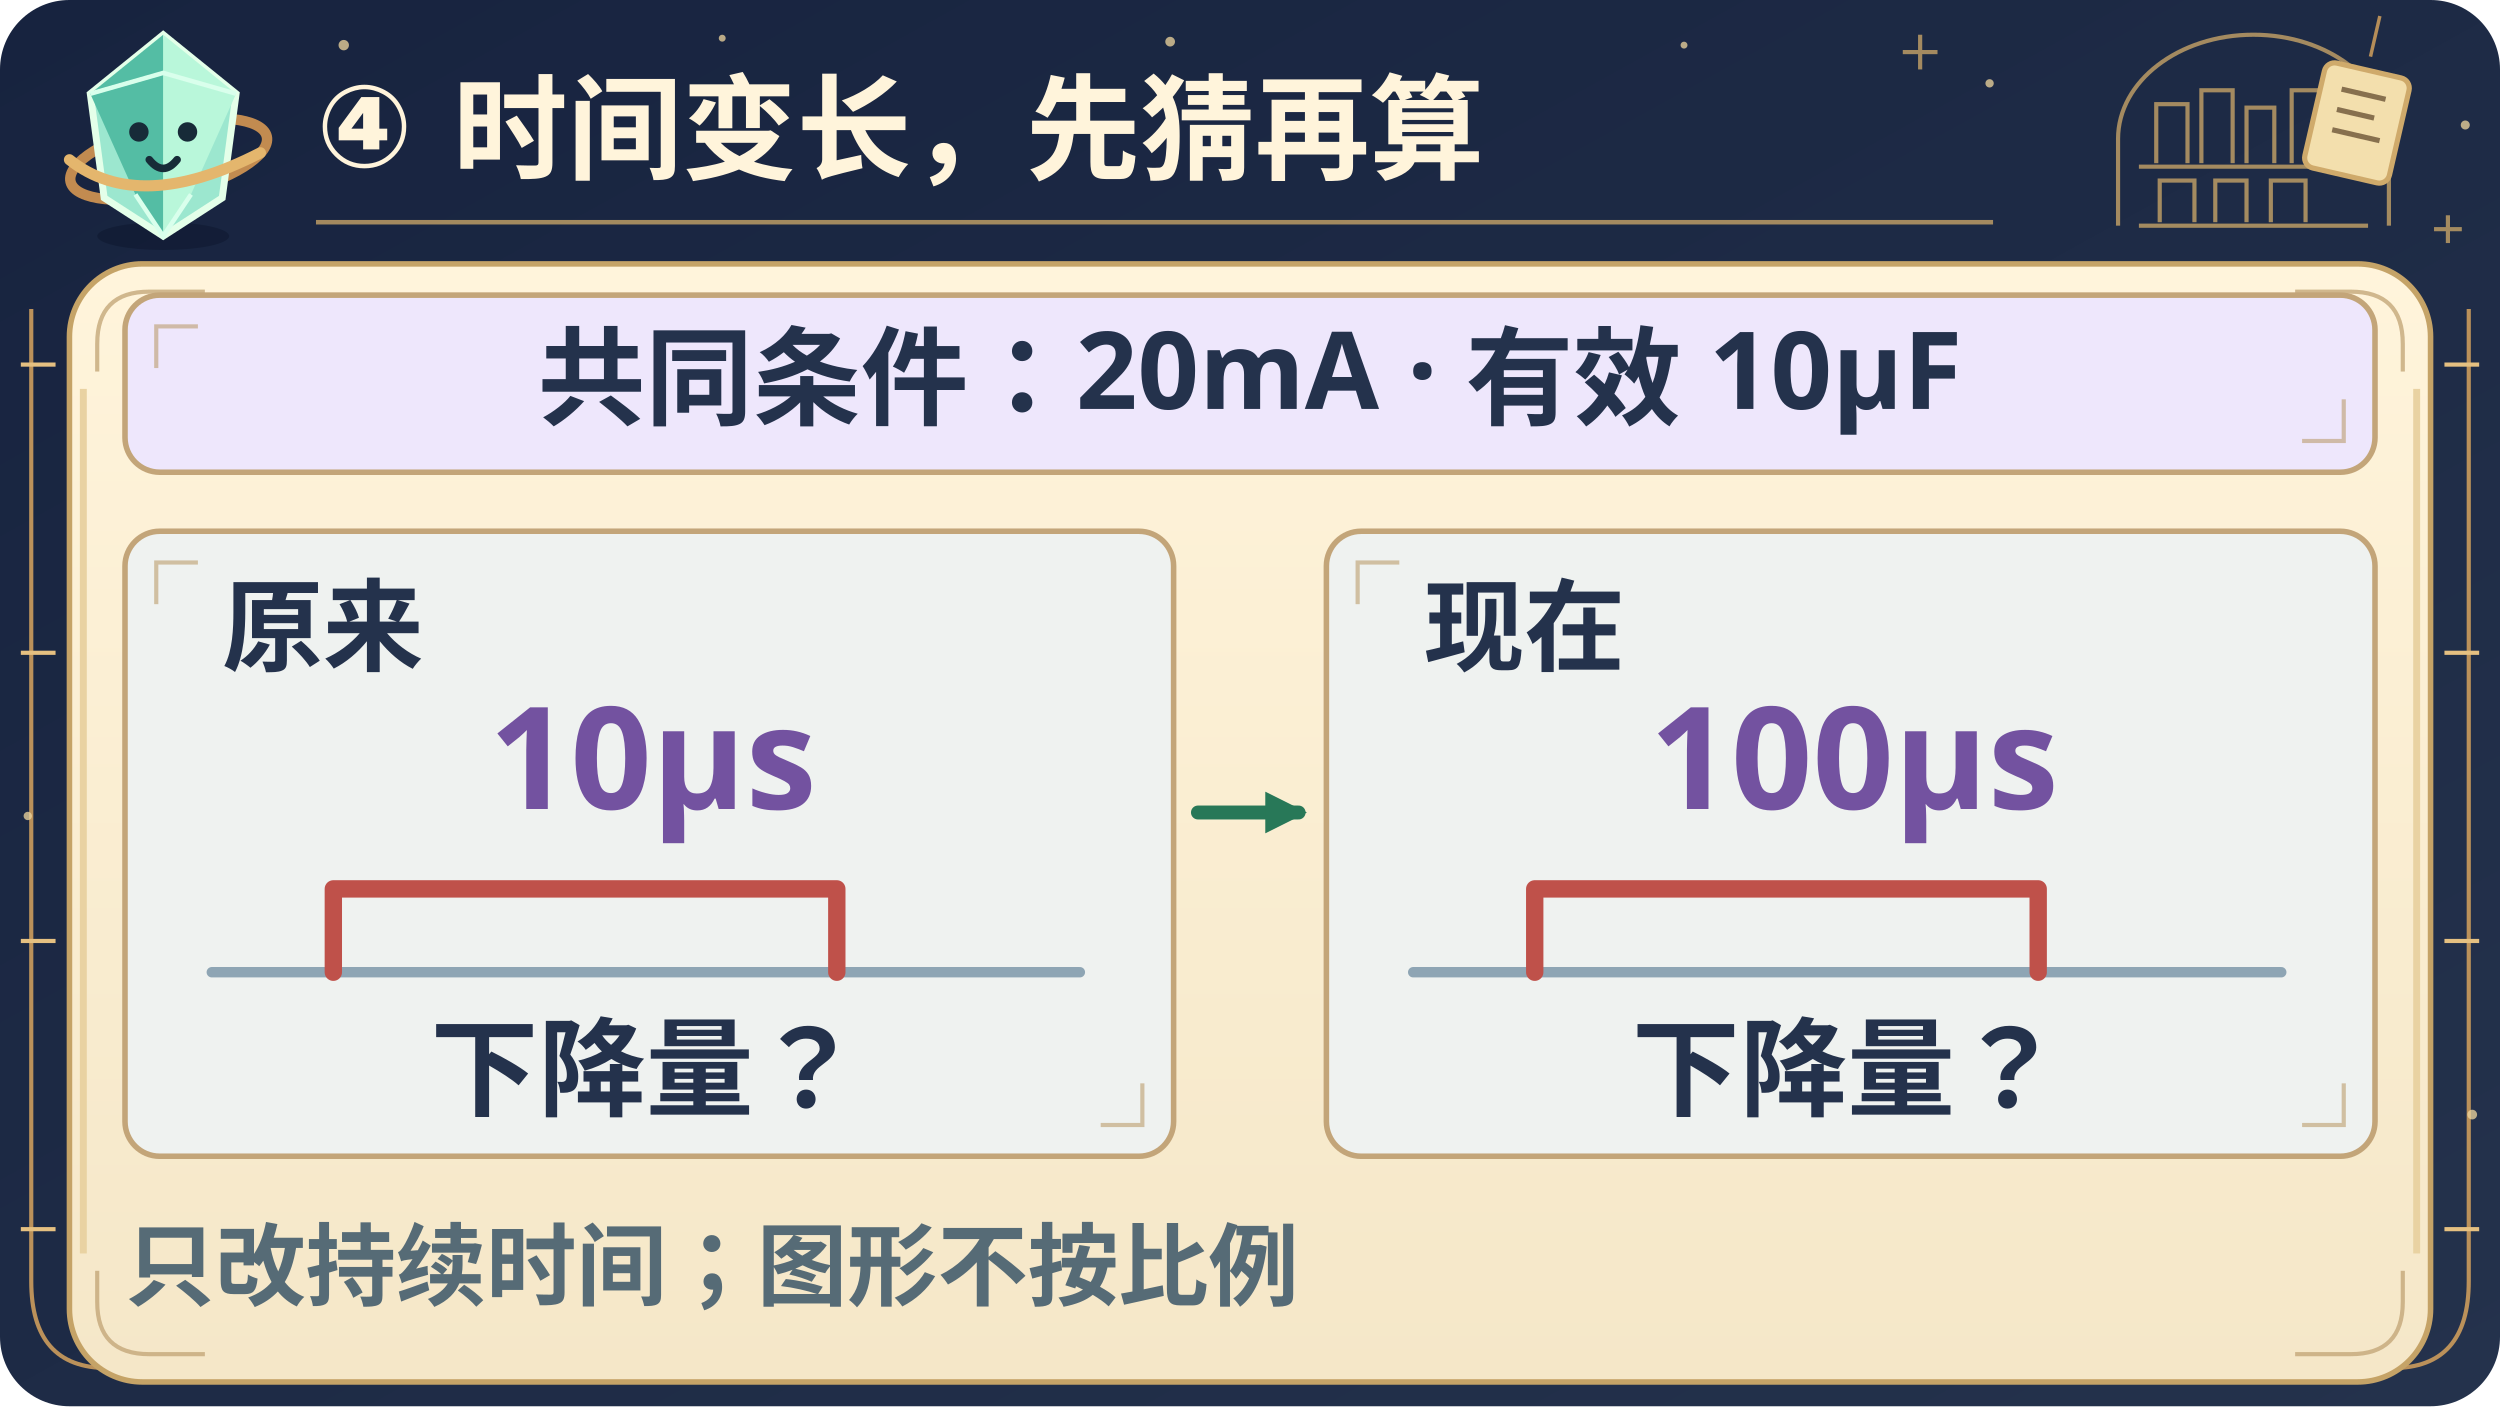
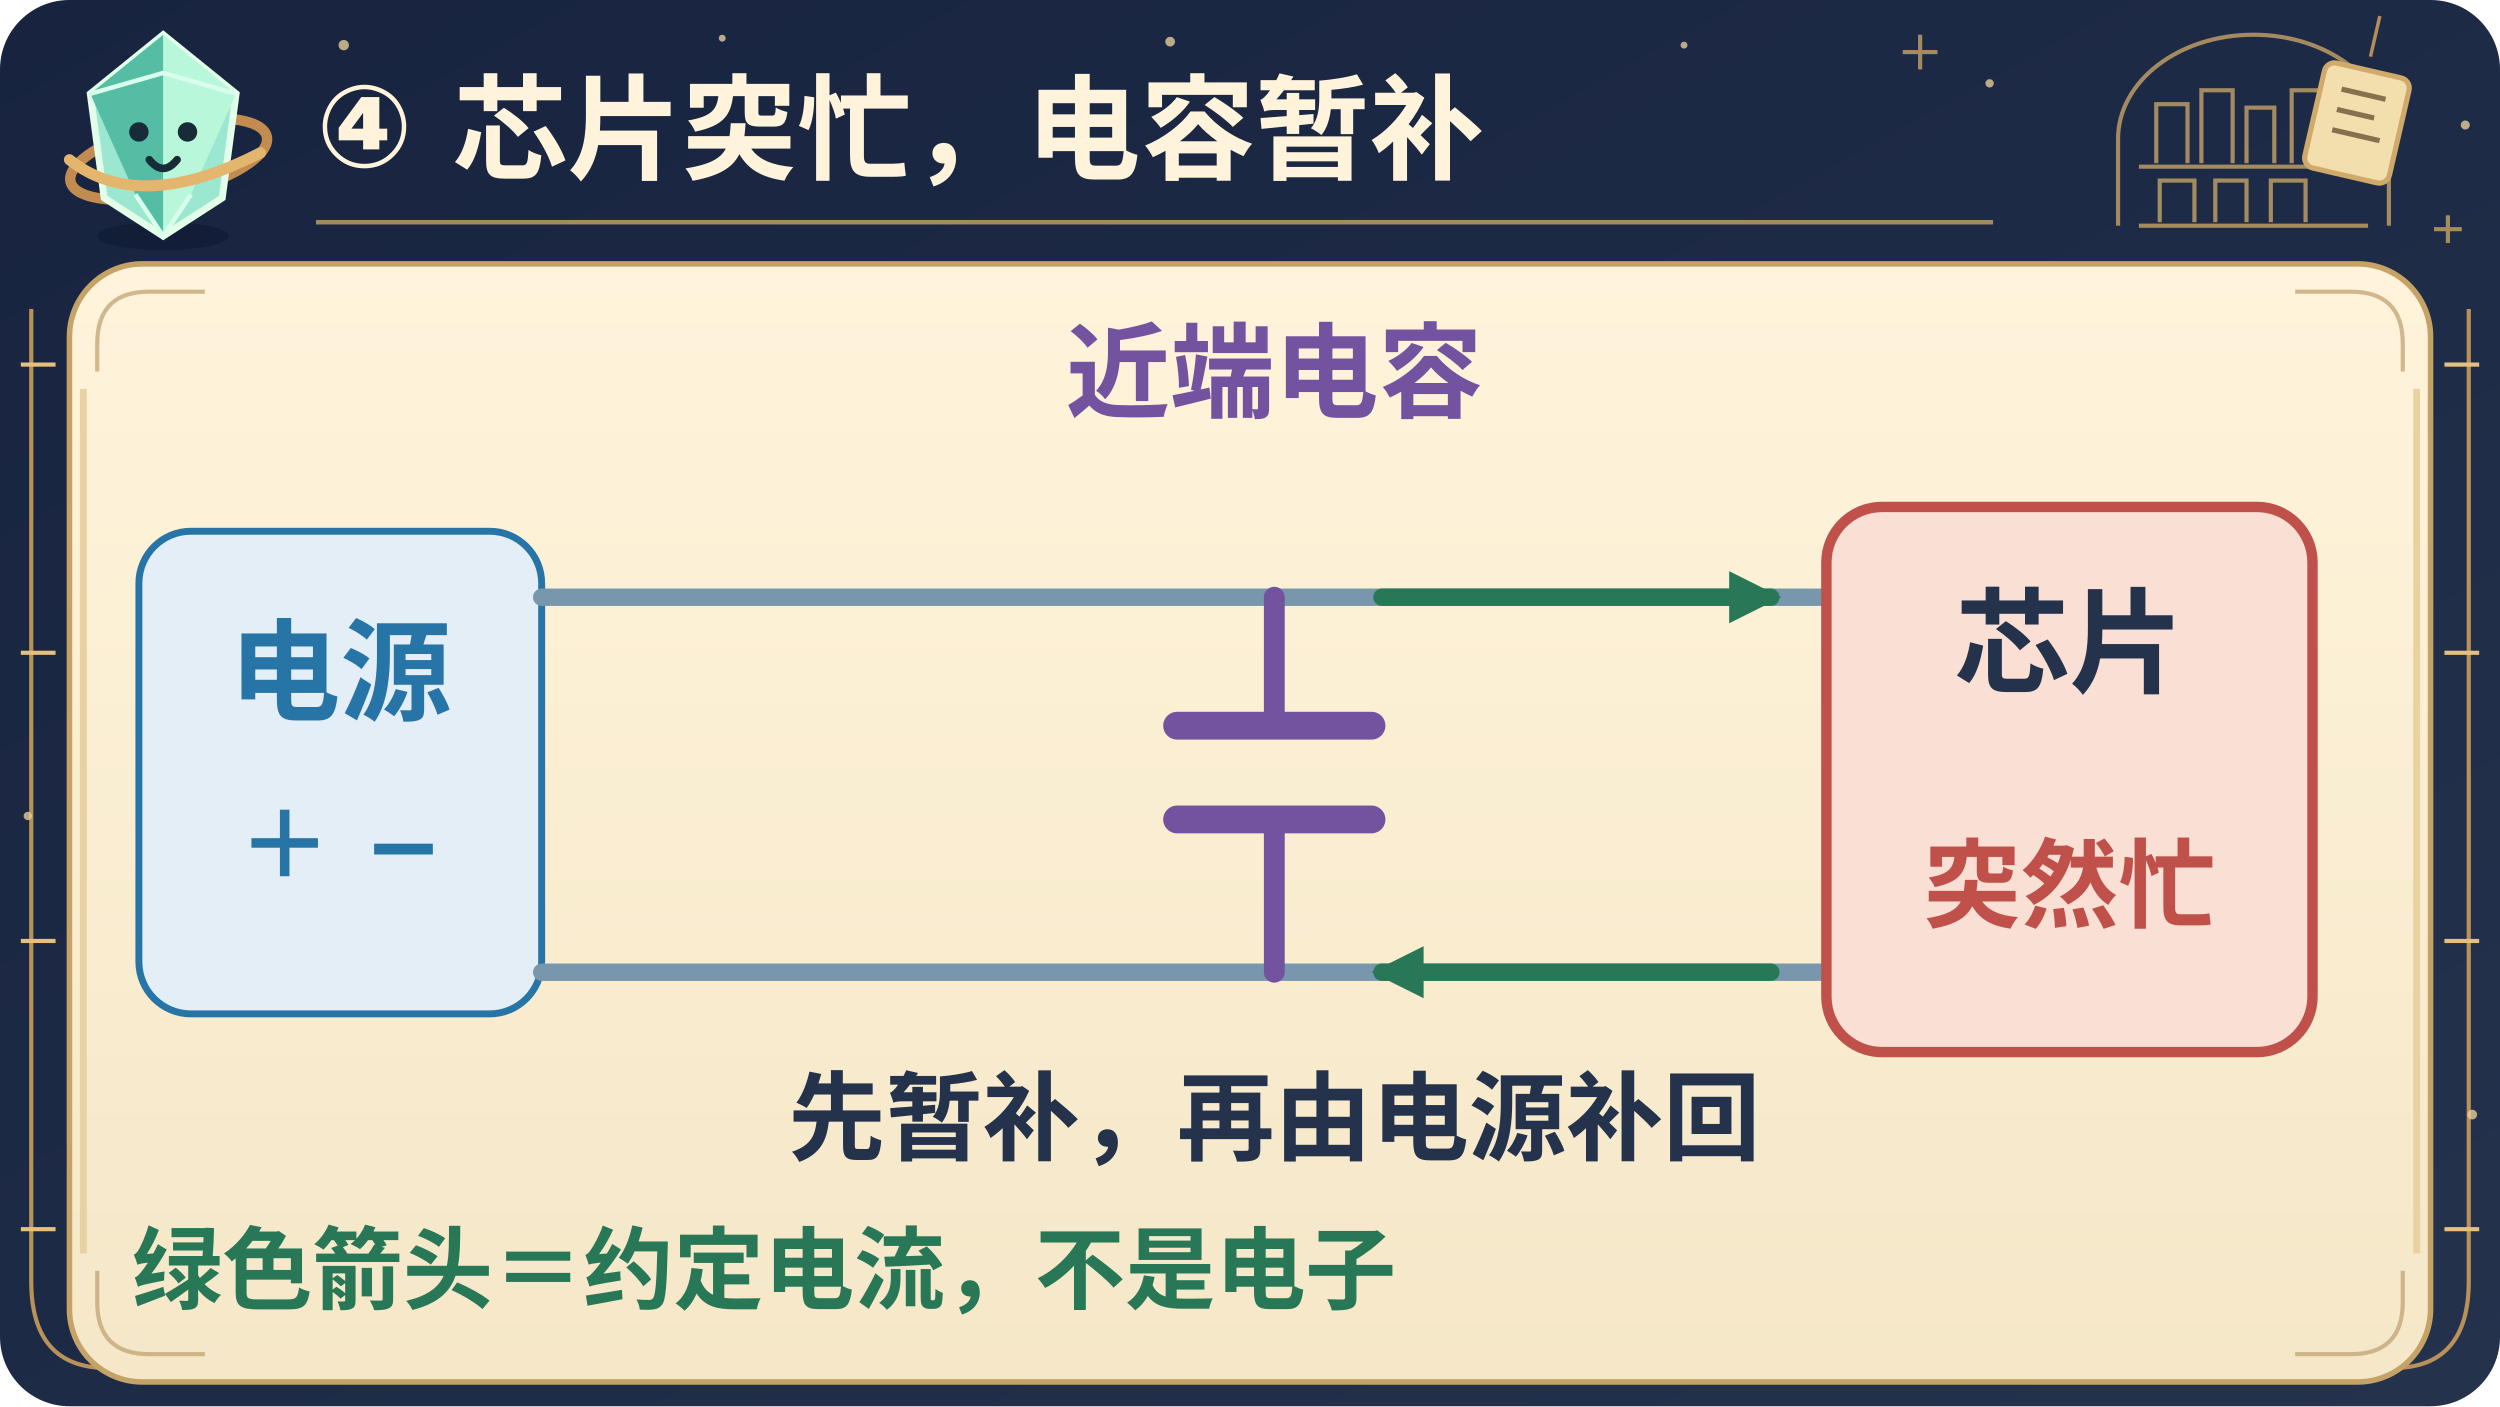
- <svg xmlns="http://www.w3.org/2000/svg" width="720" height="405" viewBox="0 0 720 405" role="img" aria-label="④ 时间变长，先猜再算" aria-describedby="star-workshop-description">
+ <svg xmlns="http://www.w3.org/2000/svg" width="720" height="405" viewBox="0 0 720 405" role="img" aria-label="④ 芯片突忙，电容暂补" aria-describedby="description">
  <defs>
    <marker id="green-arrow" viewBox="0 0 10 10" refX="8" refY="5" markerWidth="3" markerHeight="3" orient="auto-start-reverse">
      <path d="M0 0L10 5L0 10Z" fill="#287858" />
    </marker>
    <marker id="purple-arrow" viewBox="0 0 10 10" refX="8" refY="5" markerWidth="3" markerHeight="3" orient="auto-start-reverse">
      <path d="M0 0L10 5L0 10Z" fill="#7352A0" />
    </marker>
    <linearGradient id="workshop-night" x1="0" y1="0" x2="1" y2="1">
      <stop stop-color="#17233F" />
      <stop offset="1" stop-color="#24324C" />
    </linearGradient>
    <linearGradient id="workshop-paper" x1="0" y1="0" x2="0" y2="1">
      <stop stop-color="#FFF4DB" />
      <stop offset="1" stop-color="#f5e7c8" />
    </linearGradient>
+     <marker id="electron-arrow" viewBox="0 0 10 10" refX="8" refY="5" markerWidth="3" markerHeight="3" orient="auto">
+       <path d="M0 0L10 5L0 10Z" fill="#2775A6" />
+     </marker>
+     <marker id="current-arrow" viewBox="0 0 10 10" refX="8" refY="5" markerWidth="3" markerHeight="3" orient="auto">
+       <path d="M0 0L10 5L0 10Z" fill="#287858" />
+     </marker>
  </defs>
-   <g font-family="PingFang SC, Microsoft YaHei, sans-serif">
+   <g font-family="PingFang SC,Microsoft YaHei,sans-serif">
    <g id="star-workshop-frame" aria-hidden="true">
      <rect width="720" height="405" rx="20" fill="url(#workshop-night)" />
      <path d="M9 89V369Q9 394 31 394H689Q711 394 711 369V89" fill="none" stroke="#bb915a" stroke-width="1.2" />
      <path d="M6 105H16M6 188H16M6 271H16M6 354H16M704 105H714M704 188H714M704 271H714M704 354H714" stroke="#e5c081" stroke-width="1.2" />
      <g fill="#f0d79e" opacity=".75">
        <circle cx="99" cy="13" r="1.5" />
        <circle cx="208" cy="11" r="1" />
        <circle cx="337" cy="12" r="1.4" />
        <circle cx="485" cy="13" r="1" />
        <circle cx="573" cy="24" r="1.2" />
        <circle cx="710" cy="36" r="1.3" />
        <circle cx="8" cy="235" r="1.2" />
        <circle cx="712" cy="321" r="1.4" />
      </g>
      <g stroke="#C5A367" stroke-width="1.2" fill="none" opacity=".8">
        <path d="M553 10V20M548 15H558M705 62V70M701 66H709" />
        <path d="M610 65V40A39 30 0 0 1 688 40V65M616 48H682M616 65H682" />
        <path d="M621 47V30H630V47M634 47V26H643V47M647 47V31H655V47M660 47V26H669V47M622 64V52H632V64M638 64V52H647V64M654 64V52H664V64" />
      </g>
      <g transform="translate(680 28) rotate(13)">
        <path d="M0 -12V-24" stroke="#b58d58" stroke-width="1" />
        <rect x="-12" y="-8" width="25" height="31" rx="3" fill="#f3dfad" stroke="#cfaa6b" stroke-width="1.5" />
        <path d="M-6 -1H7M-6 5H5M-6 11H8" stroke="#87704e" stroke-width="1.5" />
      </g>
      <path d="M91 64H574" fill="none" stroke="#C5A367" stroke-width="1.3" opacity=".8" />
      <rect x="20" y="76" width="680" height="322" rx="21" fill="url(#workshop-paper)" stroke="#C5A367" stroke-width="1.6" />
      <path d="M28 107V99Q28 84 43 84H59M661 84H677Q692 84 692 99V107M28 366V375Q28 390 43 390H59M661 390H677Q692 390 692 375V366" fill="none" stroke="#c4a779" stroke-width="1.2" opacity=".8" />
      <path d="M24 112V361M696 112V361" stroke="#e9d2a2" stroke-width="2" />
    </g>
-     <text x="91" y="48" font-size="33" fill="#FFF4DB" text-anchor="start" font-weight="650">④ 时间变长，先猜再算</text>
-     <rect x="36" y="85" width="648" height="51" rx="10" fill="#eee7fc" stroke="#c3a579" stroke-width="1.6" />
-     <path d="M45 106V94H57 M663 127H675V115" stroke="#b79661" stroke-width="1.2" fill="none" opacity=".55" aria-hidden="true" />
-     <text x="360" y="120" font-size="31" fill="#24324C" text-anchor="middle" font-weight="600">共同条件：20mA · 有效 10μF</text>
-     <rect x="36" y="153" width="302" height="180" rx="10" fill="#eff2f0" stroke="#c3a579" stroke-width="1.6" />
-     <path d="M45 174V162H57 M317 324H329V312" stroke="#b79661" stroke-width="1.2" fill="none" opacity=".55" aria-hidden="true" />
-     <text x="64" y="191" font-size="29" fill="#24324C" text-anchor="start" font-weight="600">原来</text>
-     <text x="188" y="233" font-size="41" fill="#7352A0" text-anchor="middle" font-weight="600">10μs</text>
-     <path d="M61 280 H311" stroke="#8ea5b4" stroke-width="3" fill="none" stroke-linecap="round" stroke-linejoin="round" />
-     <path d="M96 280 V256 H241 V280" stroke="#BF514A" stroke-width="5" fill="none" stroke-linecap="round" stroke-linejoin="round" />
-     <text x="186" y="319" font-size="31" fill="#24324C" text-anchor="middle" font-weight="600">下降量？</text>
-     <rect x="382" y="153" width="302" height="180" rx="10" fill="#eff2f0" stroke="#c3a579" stroke-width="1.6" />
-     <path d="M391 174V162H403 M663 324H675V312" stroke="#b79661" stroke-width="1.2" fill="none" opacity=".55" aria-hidden="true" />
-     <text x="410" y="191" font-size="29" fill="#24324C" text-anchor="start" font-weight="600">现在</text>
-     <text x="534" y="233" font-size="41" fill="#7352A0" text-anchor="middle" font-weight="600">100μs</text>
-     <path d="M407 280 H657" stroke="#8ea5b4" stroke-width="3" fill="none" stroke-linecap="round" stroke-linejoin="round" />
-     <path d="M442 280 V256 H587 V280" stroke="#BF514A" stroke-width="5" fill="none" stroke-linecap="round" stroke-linejoin="round" />
-     <text x="532" y="319" font-size="31" fill="#24324C" text-anchor="middle" font-weight="600">下降量？</text>
-     <path d="M345 234 H374" stroke="#287858" stroke-width="4" fill="none" stroke-linecap="round" stroke-linejoin="round" marker-end="url(#green-arrow)" />
-     <text x="36" y="374" font-size="26" fill="#566b76" text-anchor="start" font-weight="600">只改持续时间；图形不按比例</text>
+     <g>
+       <text x="91" y="48" font-size="33" fill="#FFF4DB" text-anchor="start" font-weight="600">④ 芯片突忙，电容暂补</text>
+       <rect x="40" y="153" width="116" height="139" rx="15" fill="#e3eef7" stroke="#2775A6" stroke-width="2" />
+       <text x="98" y="205" font-size="32" fill="#2775A6" text-anchor="middle" font-weight="600">电源</text>
+       <text x="98" y="253" font-size="27" fill="#2775A6" text-anchor="middle" font-weight="600">＋  −</text>
+       <path d="M156 172H534 M156 280H534" fill="none" stroke="#7897ac" stroke-width="5" stroke-linecap="round" stroke-linejoin="round" />
+       <rect x="526" y="146" width="140" height="157" rx="16" fill="#f9dfd4" stroke="#BF514A" stroke-width="3" />
+       <text x="596" y="197" font-size="33" fill="#24324C" text-anchor="middle" font-weight="600">芯片</text>
+       <text x="596" y="265" font-size="28" fill="#BF514A" text-anchor="middle" font-weight="600">突然忙</text>
+       <path d="M367 172V209 M367 236V280" fill="none" stroke="#7352A0" stroke-width="6" stroke-linecap="round" stroke-linejoin="round" />
+       <path d="M339 209H395 M339 236H395" fill="none" stroke="#7352A0" stroke-width="8" stroke-linecap="round" stroke-linejoin="round" />
+       <text x="367" y="118" font-size="30" fill="#7352A0" text-anchor="middle" font-weight="600">近端电容</text>
+       <path d="M398 172H510" fill="none" stroke="#287858" stroke-width="5" stroke-linecap="round" stroke-linejoin="round" marker-end="url(#current-arrow)" />
+       <path d="M510 280H398" fill="none" stroke="#287858" stroke-width="5" stroke-linecap="round" stroke-linejoin="round" marker-end="url(#current-arrow)" />
+       <text x="367" y="332" font-size="28" fill="#24324C" text-anchor="middle" font-weight="600">先暂补，再由电源补回</text>
+       <text x="38" y="375" font-size="26" fill="#287858" text-anchor="start" font-weight="600">绿色箭头＝约定电流，不是电子</text>
+     </g>
    <g id="star-workshop-lantern" transform="translate(47 39)">
      <ellipse cx="0" cy="29" rx="19" ry="4" fill="#091329" opacity=".42" />
      <ellipse cx="0" cy="7" rx="29" ry="10" transform="rotate(-13)" fill="none" stroke="#c28b50" stroke-width="3" />
      <path d="M0 -29L21 -12L17 18L0 29L-17 18L-21 -12Z" fill="#9ce7cf" stroke="#e4ffe9" stroke-width="2" />
      <path d="M0 -29L-21 -12L-8 17L0 29Z" fill="#54bda4" />
      <path d="M0 -29L21 -12L8 17L0 29Z" fill="#b9f7da" />
      <path d="M-21 -12L0 -18L21 -12M-8 17L0 29L8 17" fill="none" stroke="#d9ffec" stroke-width="1.3" />
      <circle cx="-7" cy="-1" r="2.8" fill="#172b38" />
      <circle cx="7" cy="-1" r="2.8" fill="#172b38" />
      <path d="M-4 7Q0 12 4 7" fill="none" stroke="#172b38" stroke-width="2.2" stroke-linecap="round" />
      <path d="M-27 7Q-7 23 28 5" fill="none" stroke="#e4b66d" stroke-width="3.2" stroke-linecap="round" />
    </g>
  </g>
</svg>
